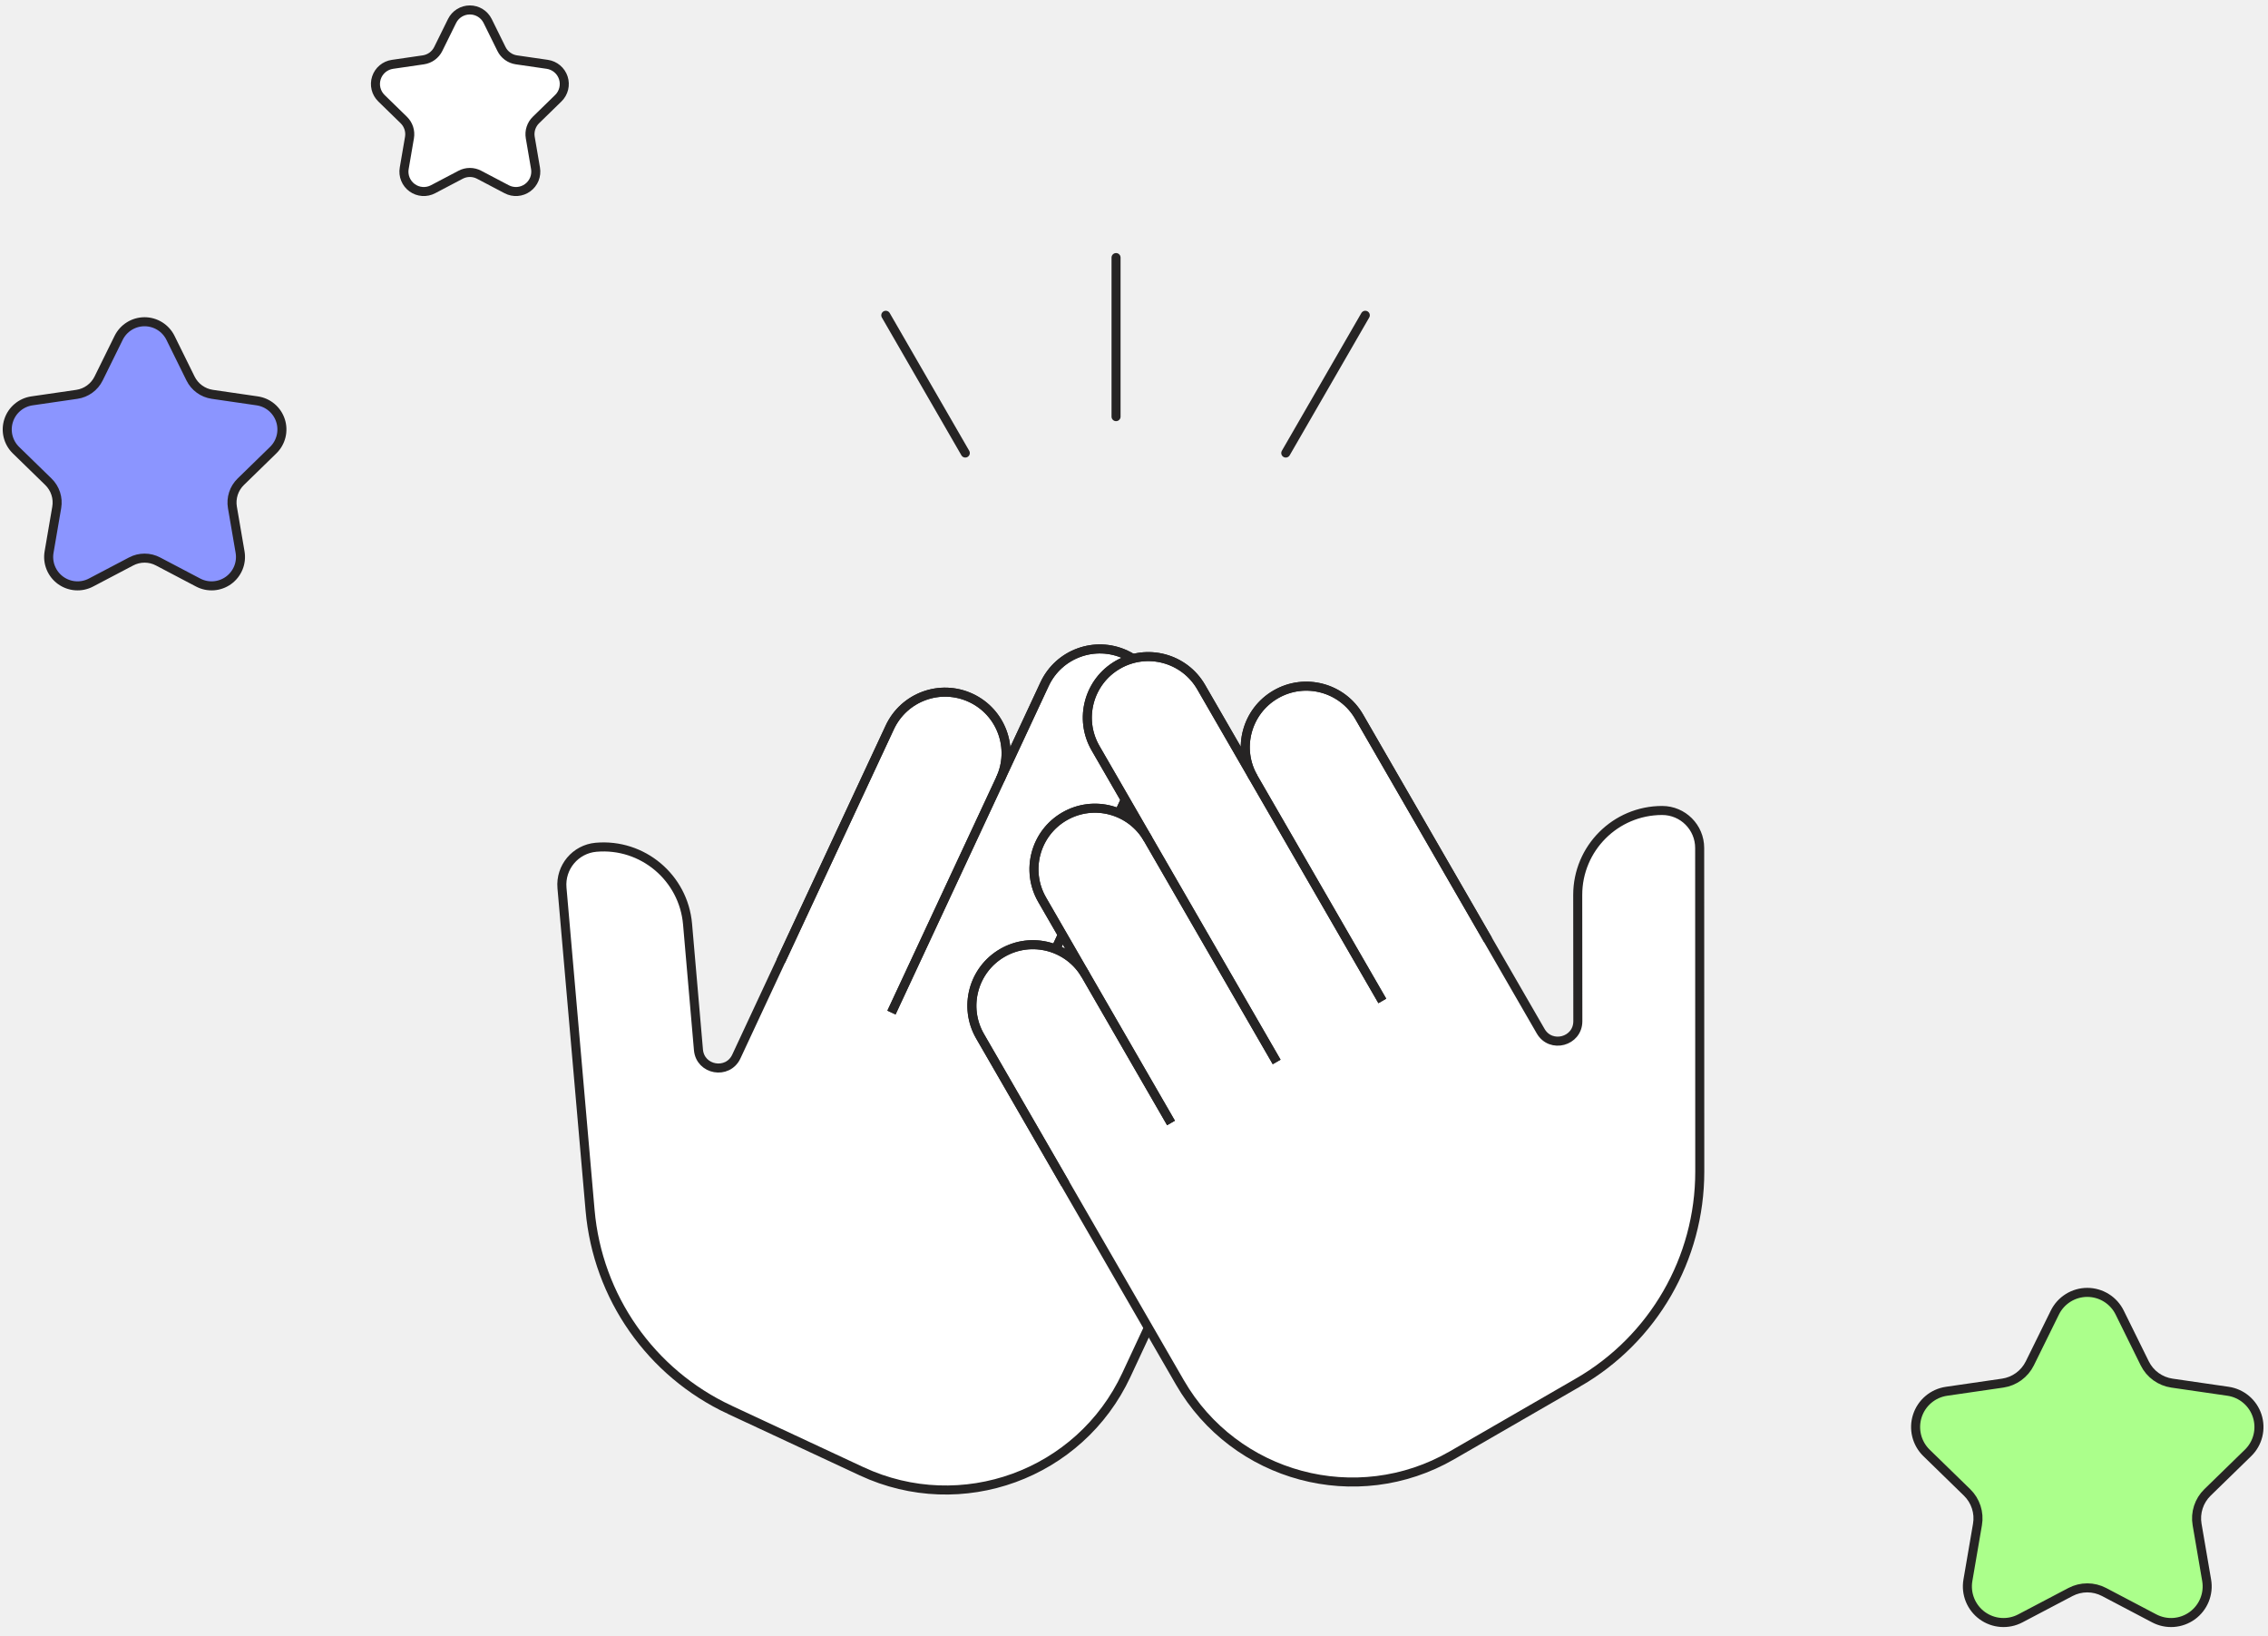
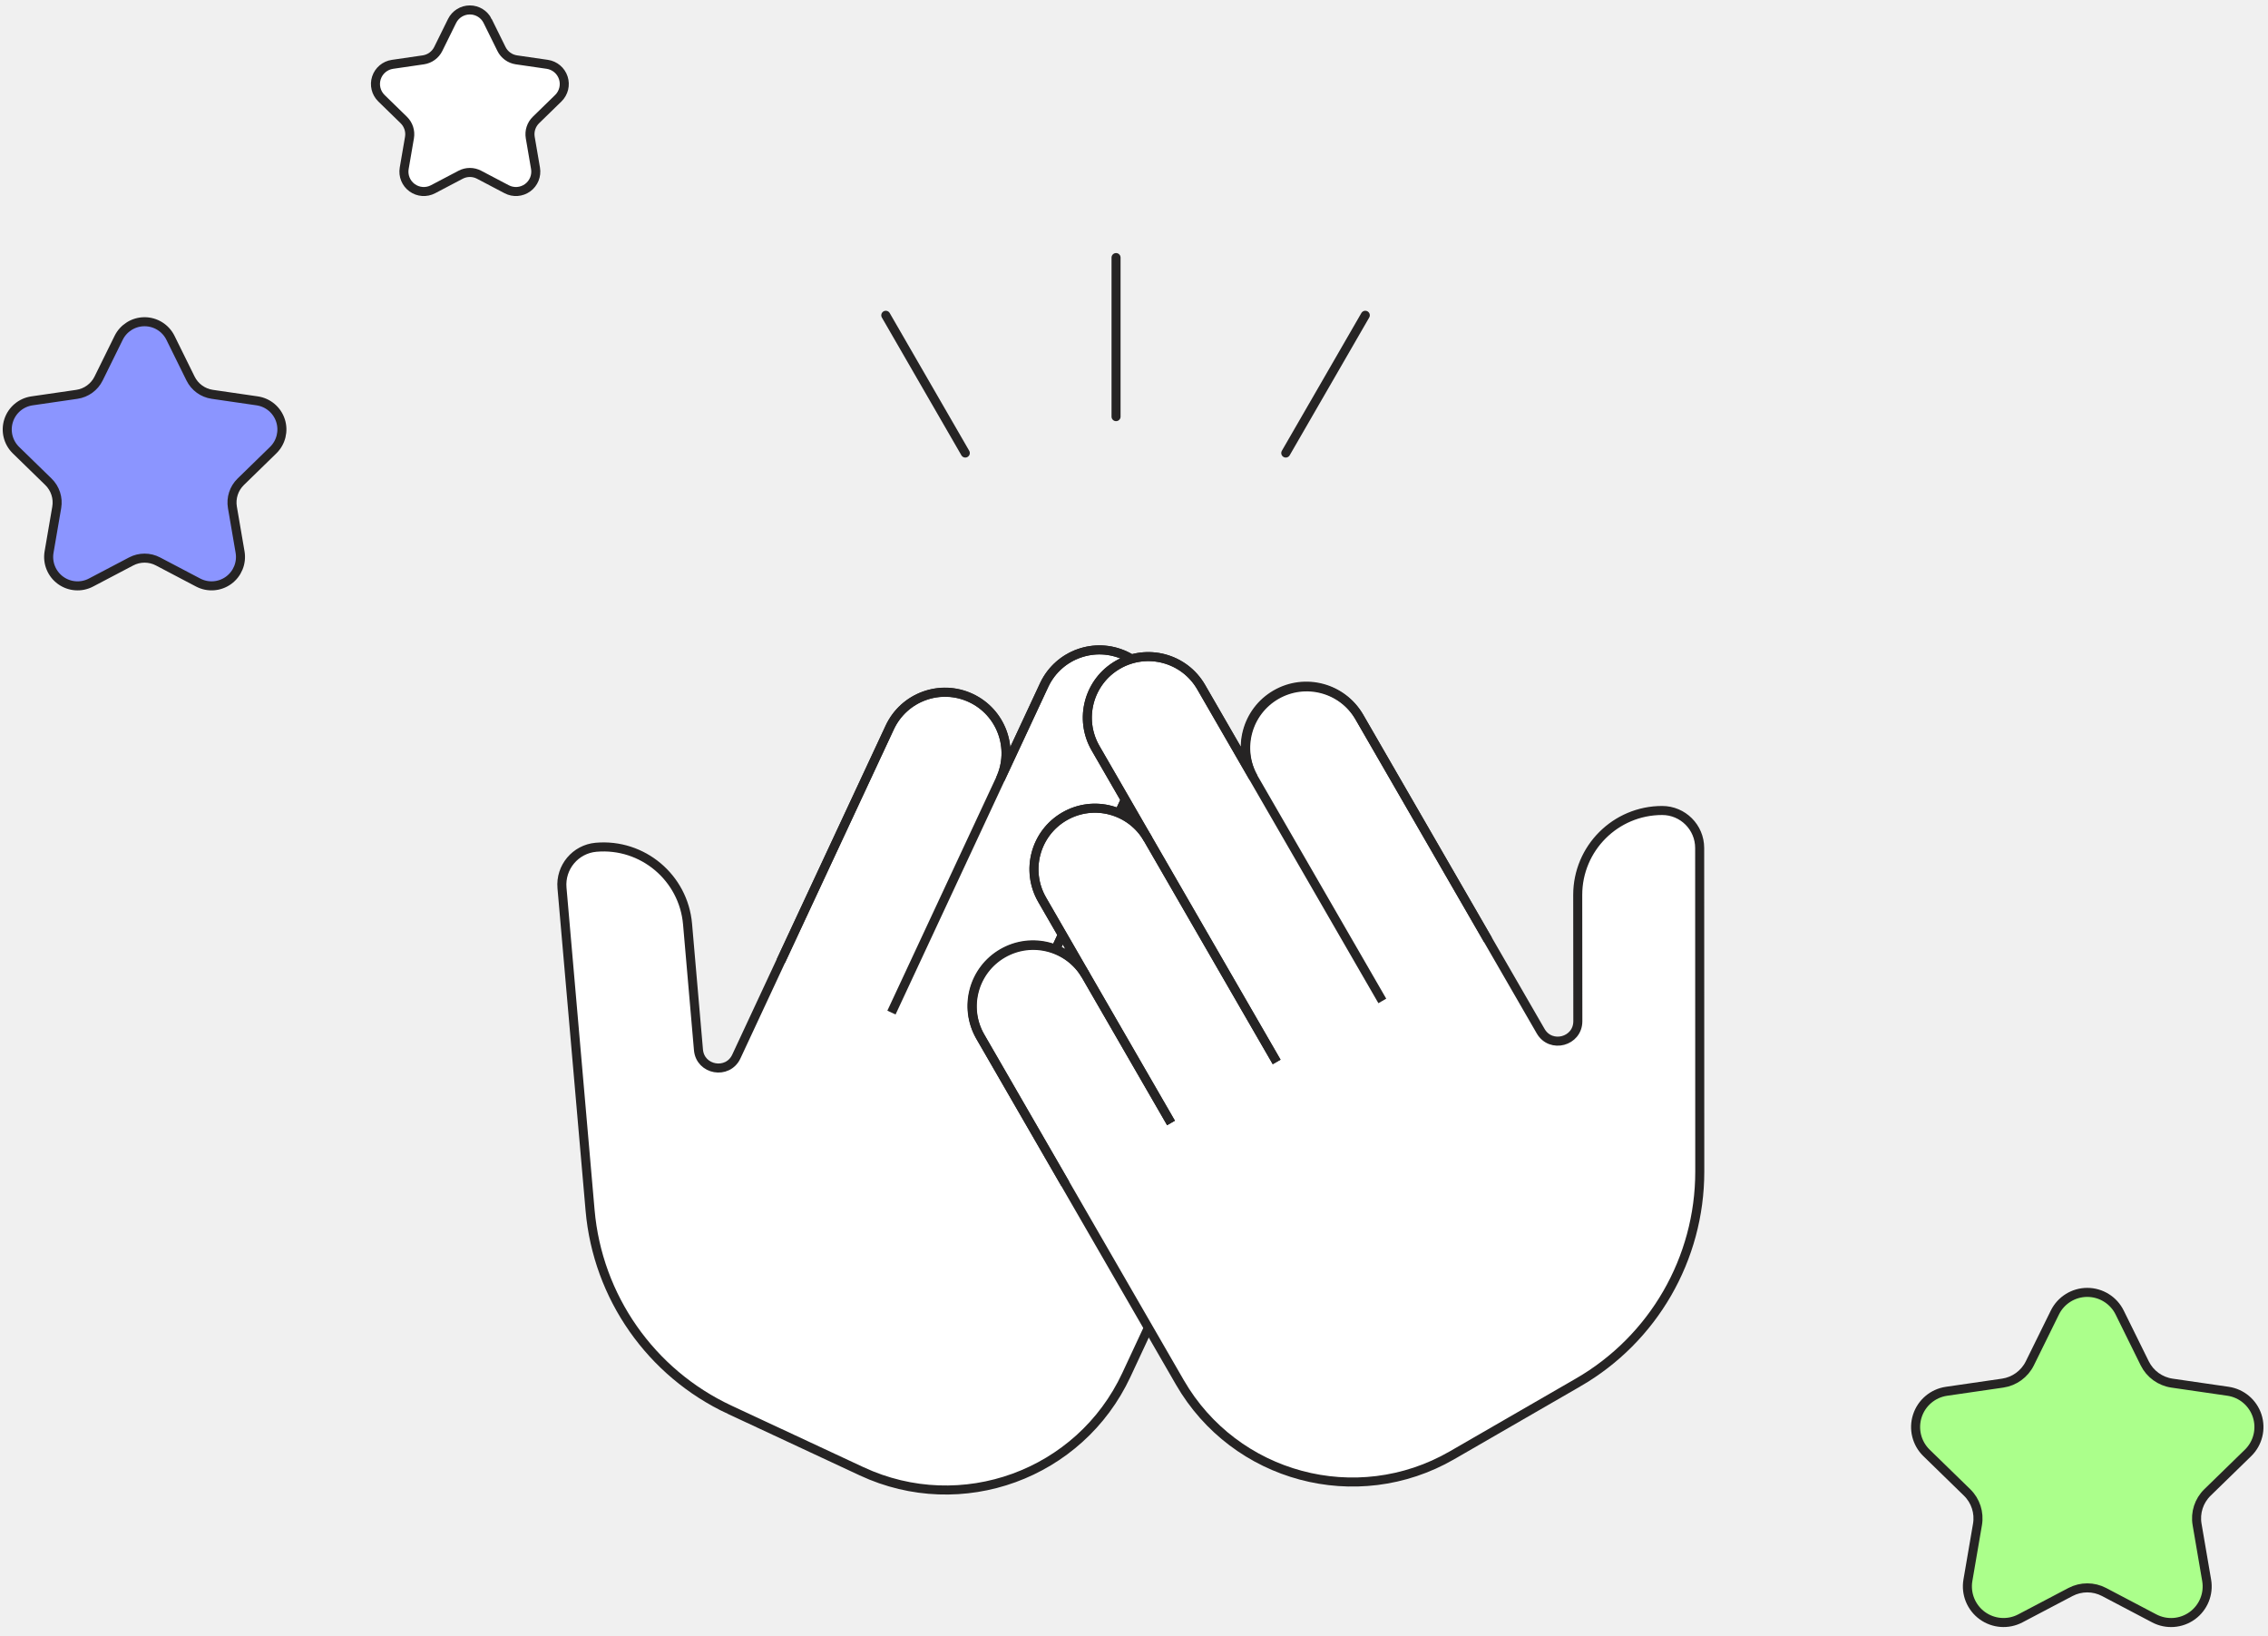
- <svg xmlns="http://www.w3.org/2000/svg" width="251" height="181" viewBox="0 0 251 181" fill="none">
-   <path d="M115.601 75.703C117.177 72.323 121.194 70.862 124.573 72.437C127.952 74.013 129.414 78.03 127.838 81.409L122.947 91.898C124.523 88.519 128.54 87.057 131.919 88.633C135.298 90.209 136.76 94.225 135.184 97.605L131.108 106.346C132.684 102.966 136.701 101.504 140.08 103.08C143.46 104.656 144.922 108.673 143.346 112.052L137.821 123.901C137.818 123.906 137.816 123.91 137.814 123.915L124.655 152.136C119.509 163.17 106.393 167.944 95.359 162.798L80.874 156.044C80.832 156.024 80.79 156.005 80.749 155.985C80.749 155.985 80.749 155.985 80.749 155.985C80.749 155.985 80.749 155.986 80.749 155.986C72.028 151.919 66.141 143.508 65.305 133.922L62.194 98.244C61.995 95.96 63.685 93.947 65.969 93.747C71.112 93.297 75.646 97.105 76.092 102.249L77.297 116.16C77.492 118.408 80.538 118.946 81.492 116.901L98.472 80.486C100.048 77.106 104.065 75.644 107.444 77.22C110.824 78.796 112.286 82.813 110.71 86.192L115.601 75.703Z" fill="white" stroke="#262424" />
-   <path d="M98.657 112.041L110.71 86.192C112.286 82.813 110.824 78.796 107.445 77.22V77.22C104.066 75.645 100.049 77.107 98.473 80.486L86.42 106.334" stroke="#262424" />
-   <path d="M110.896 117.747L127.84 81.41C129.416 78.031 127.954 74.014 124.575 72.438V72.438C121.196 70.862 117.179 72.324 115.603 75.704L98.659 112.041" stroke="#262424" />
-   <path d="M123.132 123.453L135.185 97.605C136.761 94.226 135.299 90.209 131.919 88.633V88.633C128.54 87.057 124.523 88.519 122.947 91.898L110.894 117.747" stroke="#262424" />
-   <path d="M135.368 129.159L143.345 112.052C144.921 108.673 143.459 104.656 140.08 103.08V103.08C136.701 101.504 132.684 102.966 131.108 106.346L123.131 123.453" stroke="#262424" />
-   <path d="M132.935 76.028C131.071 72.799 126.942 71.693 123.713 73.557C120.484 75.421 119.377 79.55 121.242 82.779L127.028 92.802C125.164 89.573 121.035 88.467 117.806 90.331C114.577 92.195 113.471 96.324 115.335 99.553L120.157 107.906C118.293 104.677 114.164 103.57 110.935 105.435C107.706 107.299 106.6 111.428 108.464 114.657L115.001 125.98C115.003 125.984 115.006 125.988 115.008 125.993L130.577 152.959C136.665 163.503 150.147 167.116 160.691 161.028L174.532 153.037C174.572 153.014 174.612 152.991 174.651 152.967C174.651 152.967 174.652 152.967 174.652 152.968C174.652 152.968 174.652 152.968 174.652 152.968C182.985 148.156 188.117 139.264 188.114 129.642L188.103 93.829C188.103 91.536 186.244 89.678 183.951 89.678C178.788 89.678 174.603 93.866 174.607 99.03L174.619 112.993C174.621 115.249 171.633 116.051 170.505 114.097L150.415 79.3C148.551 76.071 144.422 74.964 141.193 76.829C137.964 78.693 136.858 82.822 138.722 86.051L132.935 76.028Z" fill="white" stroke="#262424" />
-   <path d="M152.981 110.751L138.721 86.052C136.857 82.823 137.963 78.694 141.192 76.829V76.829C144.421 74.965 148.55 76.071 150.415 79.3L164.675 104" stroke="#262424" />
-   <path d="M141.287 117.503L121.24 82.781C119.375 79.552 120.482 75.422 123.711 73.558V73.558C126.94 71.694 131.069 72.8 132.933 76.029L152.98 110.752" stroke="#262424" />
-   <path d="M129.595 124.253L115.335 99.554C113.47 96.325 114.577 92.196 117.806 90.332V90.332C121.035 88.467 125.164 89.574 127.028 92.803L141.288 117.502" stroke="#262424" />
-   <path d="M117.902 131.004L108.464 114.657C106.6 111.428 107.706 107.299 110.935 105.435V105.435C114.164 103.57 118.293 104.677 120.158 107.906L129.596 124.253" stroke="#262424" />
-   <line x1="123.513" y1="28.5" x2="123.513" y2="46.1" stroke="#262424" stroke-linecap="round" />
-   <line x1="151.097" y1="34.885" x2="142.297" y2="50.127" stroke="#262424" stroke-linecap="round" />
-   <line x1="0.5" y1="-0.5" x2="18.1" y2="-0.5" transform="matrix(0.5 0.866025 0.866025 -0.5 98.213 34.2017)" stroke="#262424" stroke-linecap="round" />
-   <path d="M18.867 37.383L21.087 41.883C21.317 42.347 21.656 42.75 22.076 43.054C22.495 43.359 22.983 43.557 23.496 43.632L28.461 44.354C29.052 44.439 29.607 44.688 30.063 45.073C30.519 45.458 30.859 45.962 31.043 46.53C31.228 47.097 31.25 47.705 31.107 48.285C30.964 48.864 30.662 49.392 30.234 49.808L26.641 53.31C26.27 53.672 25.992 54.119 25.832 54.612C25.672 55.105 25.634 55.63 25.721 56.141L26.569 61.087C26.669 61.675 26.604 62.28 26.379 62.832C26.154 63.385 25.779 63.864 25.297 64.214C24.814 64.565 24.243 64.774 23.648 64.817C23.053 64.86 22.457 64.736 21.929 64.458L17.488 62.124C17.029 61.882 16.518 61.756 16 61.756C15.481 61.756 14.97 61.882 14.512 62.124L10.07 64.458C9.542 64.736 8.947 64.86 8.352 64.817C7.756 64.774 7.185 64.565 6.703 64.214C6.22 63.864 5.845 63.385 5.62 62.832C5.395 62.28 5.33 61.675 5.431 61.087L6.279 56.141C6.366 55.63 6.328 55.106 6.168 54.613C6.008 54.12 5.73 53.673 5.359 53.311L1.766 49.809C1.338 49.392 1.036 48.865 0.893 48.285C0.75 47.706 0.772 47.098 0.957 46.531C1.141 45.963 1.481 45.458 1.937 45.074C2.393 44.689 2.948 44.44 3.539 44.354L8.504 43.633C9.018 43.558 9.505 43.36 9.924 43.055C10.344 42.751 10.683 42.348 10.913 41.883L13.131 37.383C13.395 36.848 13.804 36.397 14.311 36.082C14.817 35.767 15.402 35.6 15.999 35.6C16.596 35.6 17.18 35.767 17.687 36.082C18.194 36.397 18.603 36.848 18.867 37.383Z" fill="#8B95FF" stroke="#262424" stroke-miterlimit="10" />
-   <path d="M53.971 2.326L55.498 5.419C55.655 5.739 55.889 6.016 56.177 6.225C56.465 6.435 56.8 6.571 57.153 6.622L60.567 7.118C60.973 7.177 61.355 7.348 61.668 7.613C61.982 7.877 62.215 8.224 62.342 8.614C62.469 9.004 62.484 9.422 62.386 9.821C62.288 10.219 62.08 10.582 61.786 10.868L59.316 13.276C59.06 13.524 58.87 13.832 58.76 14.171C58.649 14.51 58.623 14.87 58.684 15.222L59.266 18.622C59.335 19.027 59.29 19.442 59.136 19.822C58.981 20.202 58.723 20.531 58.391 20.772C58.06 21.014 57.667 21.157 57.258 21.187C56.849 21.216 56.44 21.131 56.076 20.94L53.023 19.335C52.707 19.169 52.356 19.082 52 19.082C51.643 19.082 51.292 19.169 50.977 19.335L47.923 20.94C47.56 21.131 47.151 21.216 46.742 21.187C46.333 21.157 45.94 21.014 45.608 20.772C45.276 20.531 45.019 20.202 44.864 19.822C44.709 19.442 44.664 19.027 44.734 18.622L45.317 15.222C45.377 14.871 45.351 14.51 45.241 14.171C45.13 13.832 44.94 13.525 44.684 13.276L42.214 10.869C41.92 10.582 41.712 10.22 41.614 9.821C41.516 9.423 41.531 9.005 41.658 8.615C41.785 8.225 42.018 7.878 42.332 7.613C42.645 7.349 43.027 7.178 43.433 7.119L46.847 6.622C47.2 6.571 47.535 6.435 47.823 6.226C48.111 6.016 48.345 5.739 48.502 5.42L50.028 2.326C50.209 1.958 50.49 1.648 50.839 1.431C51.187 1.215 51.589 1.1 51.999 1.1C52.41 1.1 52.812 1.215 53.16 1.431C53.508 1.648 53.789 1.958 53.971 2.326Z" fill="white" stroke="#262424" stroke-miterlimit="10" />
-   <path d="M234.583 145.228L237.359 150.853C237.646 151.434 238.07 151.937 238.594 152.318C239.119 152.699 239.728 152.947 240.37 153.04L246.577 153.942C247.315 154.049 248.008 154.361 248.579 154.841C249.149 155.322 249.574 155.953 249.804 156.662C250.035 157.372 250.062 158.131 249.884 158.856C249.705 159.58 249.327 160.24 248.793 160.76L244.301 165.138C243.837 165.59 243.49 166.148 243.29 166.765C243.09 167.381 243.042 168.037 243.152 168.676L244.211 174.859C244.337 175.594 244.255 176.349 243.974 177.04C243.693 177.731 243.224 178.329 242.621 178.768C242.017 179.206 241.303 179.467 240.56 179.521C239.816 179.575 239.072 179.419 238.412 179.073L232.86 176.154C232.286 175.853 231.648 175.695 231 175.695C230.351 175.695 229.713 175.853 229.139 176.154L223.588 179.073C222.927 179.42 222.183 179.575 221.439 179.521C220.696 179.467 219.982 179.206 219.378 178.768C218.775 178.33 218.306 177.731 218.025 177.04C217.744 176.349 217.662 175.594 217.788 174.859L218.848 168.677C218.958 168.038 218.911 167.382 218.71 166.766C218.51 166.149 218.163 165.591 217.699 165.138L213.207 160.761C212.673 160.241 212.295 159.581 212.116 158.857C211.938 158.132 211.965 157.373 212.196 156.663C212.426 155.954 212.851 155.323 213.421 154.842C213.992 154.361 214.685 154.05 215.423 153.943L221.63 153.041C222.272 152.948 222.881 152.7 223.406 152.319C223.93 151.938 224.354 151.435 224.641 150.854L227.414 145.228C227.744 144.56 228.255 143.996 228.888 143.603C229.522 143.209 230.253 143 230.999 143C231.745 143 232.476 143.209 233.109 143.603C233.742 143.996 234.253 144.56 234.583 145.228Z" fill="#ABFF8B" stroke="#262424" stroke-miterlimit="10" />
+ <svg xmlns="http://www.w3.org/2000/svg" width="251" height="181" fill="none">
+   <path fill="#fff" stroke="#262424" d="M115.601 75.703a6.752 6.752 0 0 1 12.237 5.706l-4.891 10.49a6.751 6.751 0 0 1 12.237 5.706l-4.076 8.741a6.75 6.75 0 0 1 8.972-3.266 6.75 6.75 0 0 1 3.266 8.972l-5.525 11.849a.091.091 0 0 0-.007.014l-13.159 28.221c-5.146 11.034-18.262 15.808-29.296 10.662l-14.485-6.754-.125-.059v.001a26.926 26.926 0 0 1-15.444-22.064l-3.11-35.678a4.152 4.152 0 0 1 3.774-4.497 9.344 9.344 0 0 1 10.123 8.502l1.206 13.911c.194 2.248 3.24 2.786 4.194.741l16.98-36.415a6.751 6.751 0 1 1 12.238 5.706l4.891-10.49Z" />
+   <path stroke="#262424" d="m98.657 112.041 12.053-25.849a6.751 6.751 0 0 0-12.237-5.706L86.42 106.334M110.896 117.747 127.84 81.41a6.752 6.752 0 0 0-12.237-5.706L98.659 112.04" />
+   <path stroke="#262424" d="m123.132 123.453 12.053-25.848a6.751 6.751 0 0 0-12.238-5.706l-12.053 25.848" />
+   <path stroke="#262424" d="m135.368 129.159 7.977-17.107a6.75 6.75 0 1 0-12.237-5.706l-7.977 17.107" />
+   <path fill="#fff" stroke="#262424" d="M132.935 76.028a6.75 6.75 0 1 0-11.693 6.751l5.786 10.023a6.75 6.75 0 1 0-11.693 6.751l4.822 8.353a6.751 6.751 0 0 0-11.693 6.751l6.537 11.323.007.013 15.569 26.966c6.088 10.544 19.57 14.157 30.114 8.069l13.841-7.991.119-.07.001.001a26.926 26.926 0 0 0 13.462-23.326l-.011-35.813a4.151 4.151 0 0 0-4.152-4.15 9.344 9.344 0 0 0-9.344 9.35l.012 13.964c.002 2.256-2.986 3.058-4.114 1.104L150.415 79.3a6.75 6.75 0 1 0-11.693 6.751l-5.787-10.023Z" />
+   <path stroke="#262424" d="m152.981 110.751-14.26-24.7a6.752 6.752 0 0 1 11.694-6.751l14.26 24.7M141.287 117.503 121.24 82.781a6.75 6.75 0 1 1 11.693-6.751l20.047 34.722" />
+   <path stroke="#262424" d="m129.595 124.253-14.26-24.699a6.75 6.75 0 1 1 11.693-6.751l14.26 24.699" />
+   <path stroke="#262424" d="m117.902 131.004-9.438-16.347a6.752 6.752 0 0 1 11.694-6.751l9.438 16.347" />
+   <path stroke="#262424" stroke-linecap="round" d="M123.513 28.5v17.6M151.097 34.885l-8.8 15.242M98.03 34.885l8.8 15.242" />
+   <path fill="#8B95FF" stroke="#262424" stroke-miterlimit="10" d="m18.867 37.383 2.22 4.5a3.197 3.197 0 0 0 2.409 1.749l4.965.722a3.198 3.198 0 0 1 1.773 5.454l-3.593 3.502a3.198 3.198 0 0 0-.92 2.83l.848 4.947a3.199 3.199 0 0 1-4.64 3.371l-4.441-2.334a3.196 3.196 0 0 0-2.976 0l-4.442 2.334a3.198 3.198 0 0 1-4.64-3.371l.849-4.946a3.198 3.198 0 0 0-.92-2.83l-3.593-3.502a3.198 3.198 0 0 1 1.773-5.455l4.965-.721a3.199 3.199 0 0 0 2.409-1.75l2.218-4.5a3.197 3.197 0 0 1 5.736 0Z" />
+   <path fill="#fff" stroke="#262424" stroke-miterlimit="10" d="m53.97 2.326 1.528 3.093a2.198 2.198 0 0 0 1.655 1.203l3.414.496a2.2 2.2 0 0 1 1.22 3.75l-2.471 2.408a2.198 2.198 0 0 0-.633 1.946l.583 3.4a2.199 2.199 0 0 1-3.19 2.318l-3.053-1.605a2.198 2.198 0 0 0-2.046 0l-3.054 1.605a2.199 2.199 0 0 1-3.19-2.318l.584-3.4a2.198 2.198 0 0 0-.633-1.946l-2.47-2.407a2.2 2.2 0 0 1 1.219-3.75l3.414-.497a2.199 2.199 0 0 0 1.655-1.202l1.526-3.094a2.198 2.198 0 0 1 3.943 0Z" />
+   <path fill="#ABFF8B" stroke="#262424" stroke-miterlimit="10" d="m234.583 145.228 2.776 5.625a4.005 4.005 0 0 0 3.011 2.187l6.207.902a3.999 3.999 0 0 1 2.216 6.818l-4.492 4.378a3.987 3.987 0 0 0-1.149 3.538l1.059 6.183a3.996 3.996 0 0 1-5.799 4.214l-5.552-2.919a4.005 4.005 0 0 0-3.721 0l-5.551 2.919a4 4 0 0 1-5.8-4.214l1.06-6.182a3.997 3.997 0 0 0-1.149-3.539l-4.492-4.377a3.997 3.997 0 0 1 2.216-6.818l6.207-.902a4 4 0 0 0 3.011-2.187l2.773-5.626a3.998 3.998 0 0 1 7.169 0Z" />
</svg>
